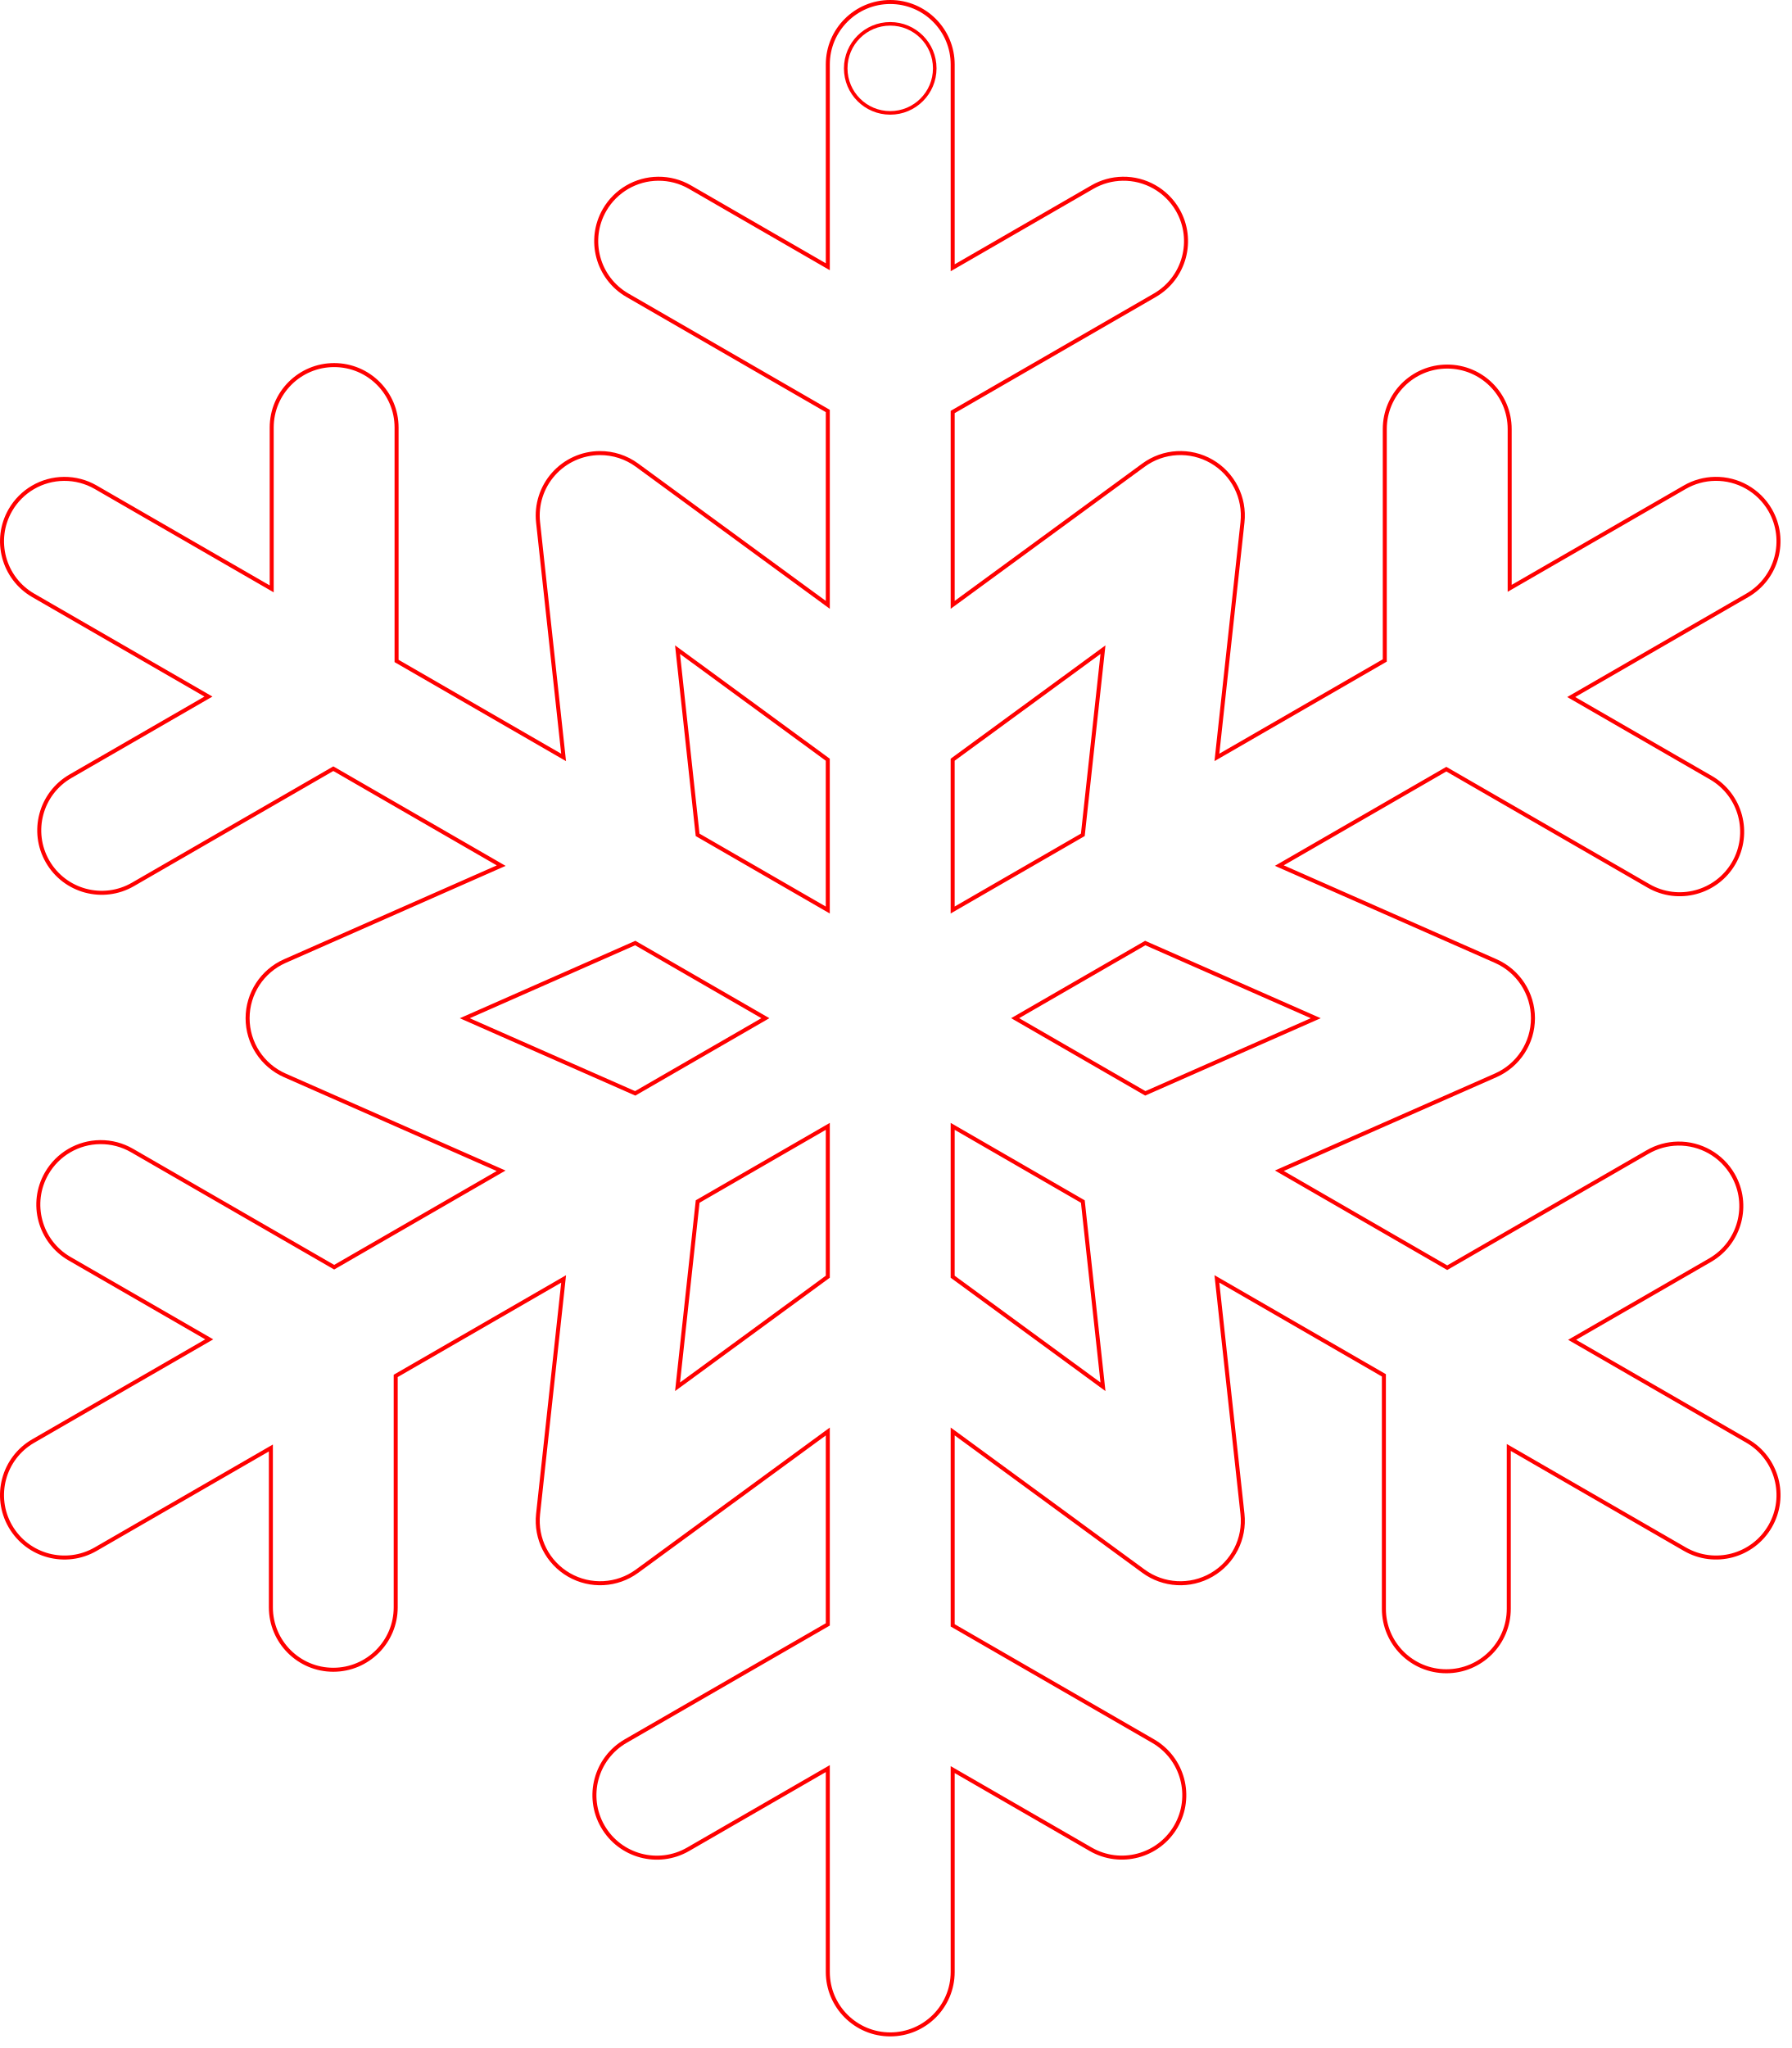
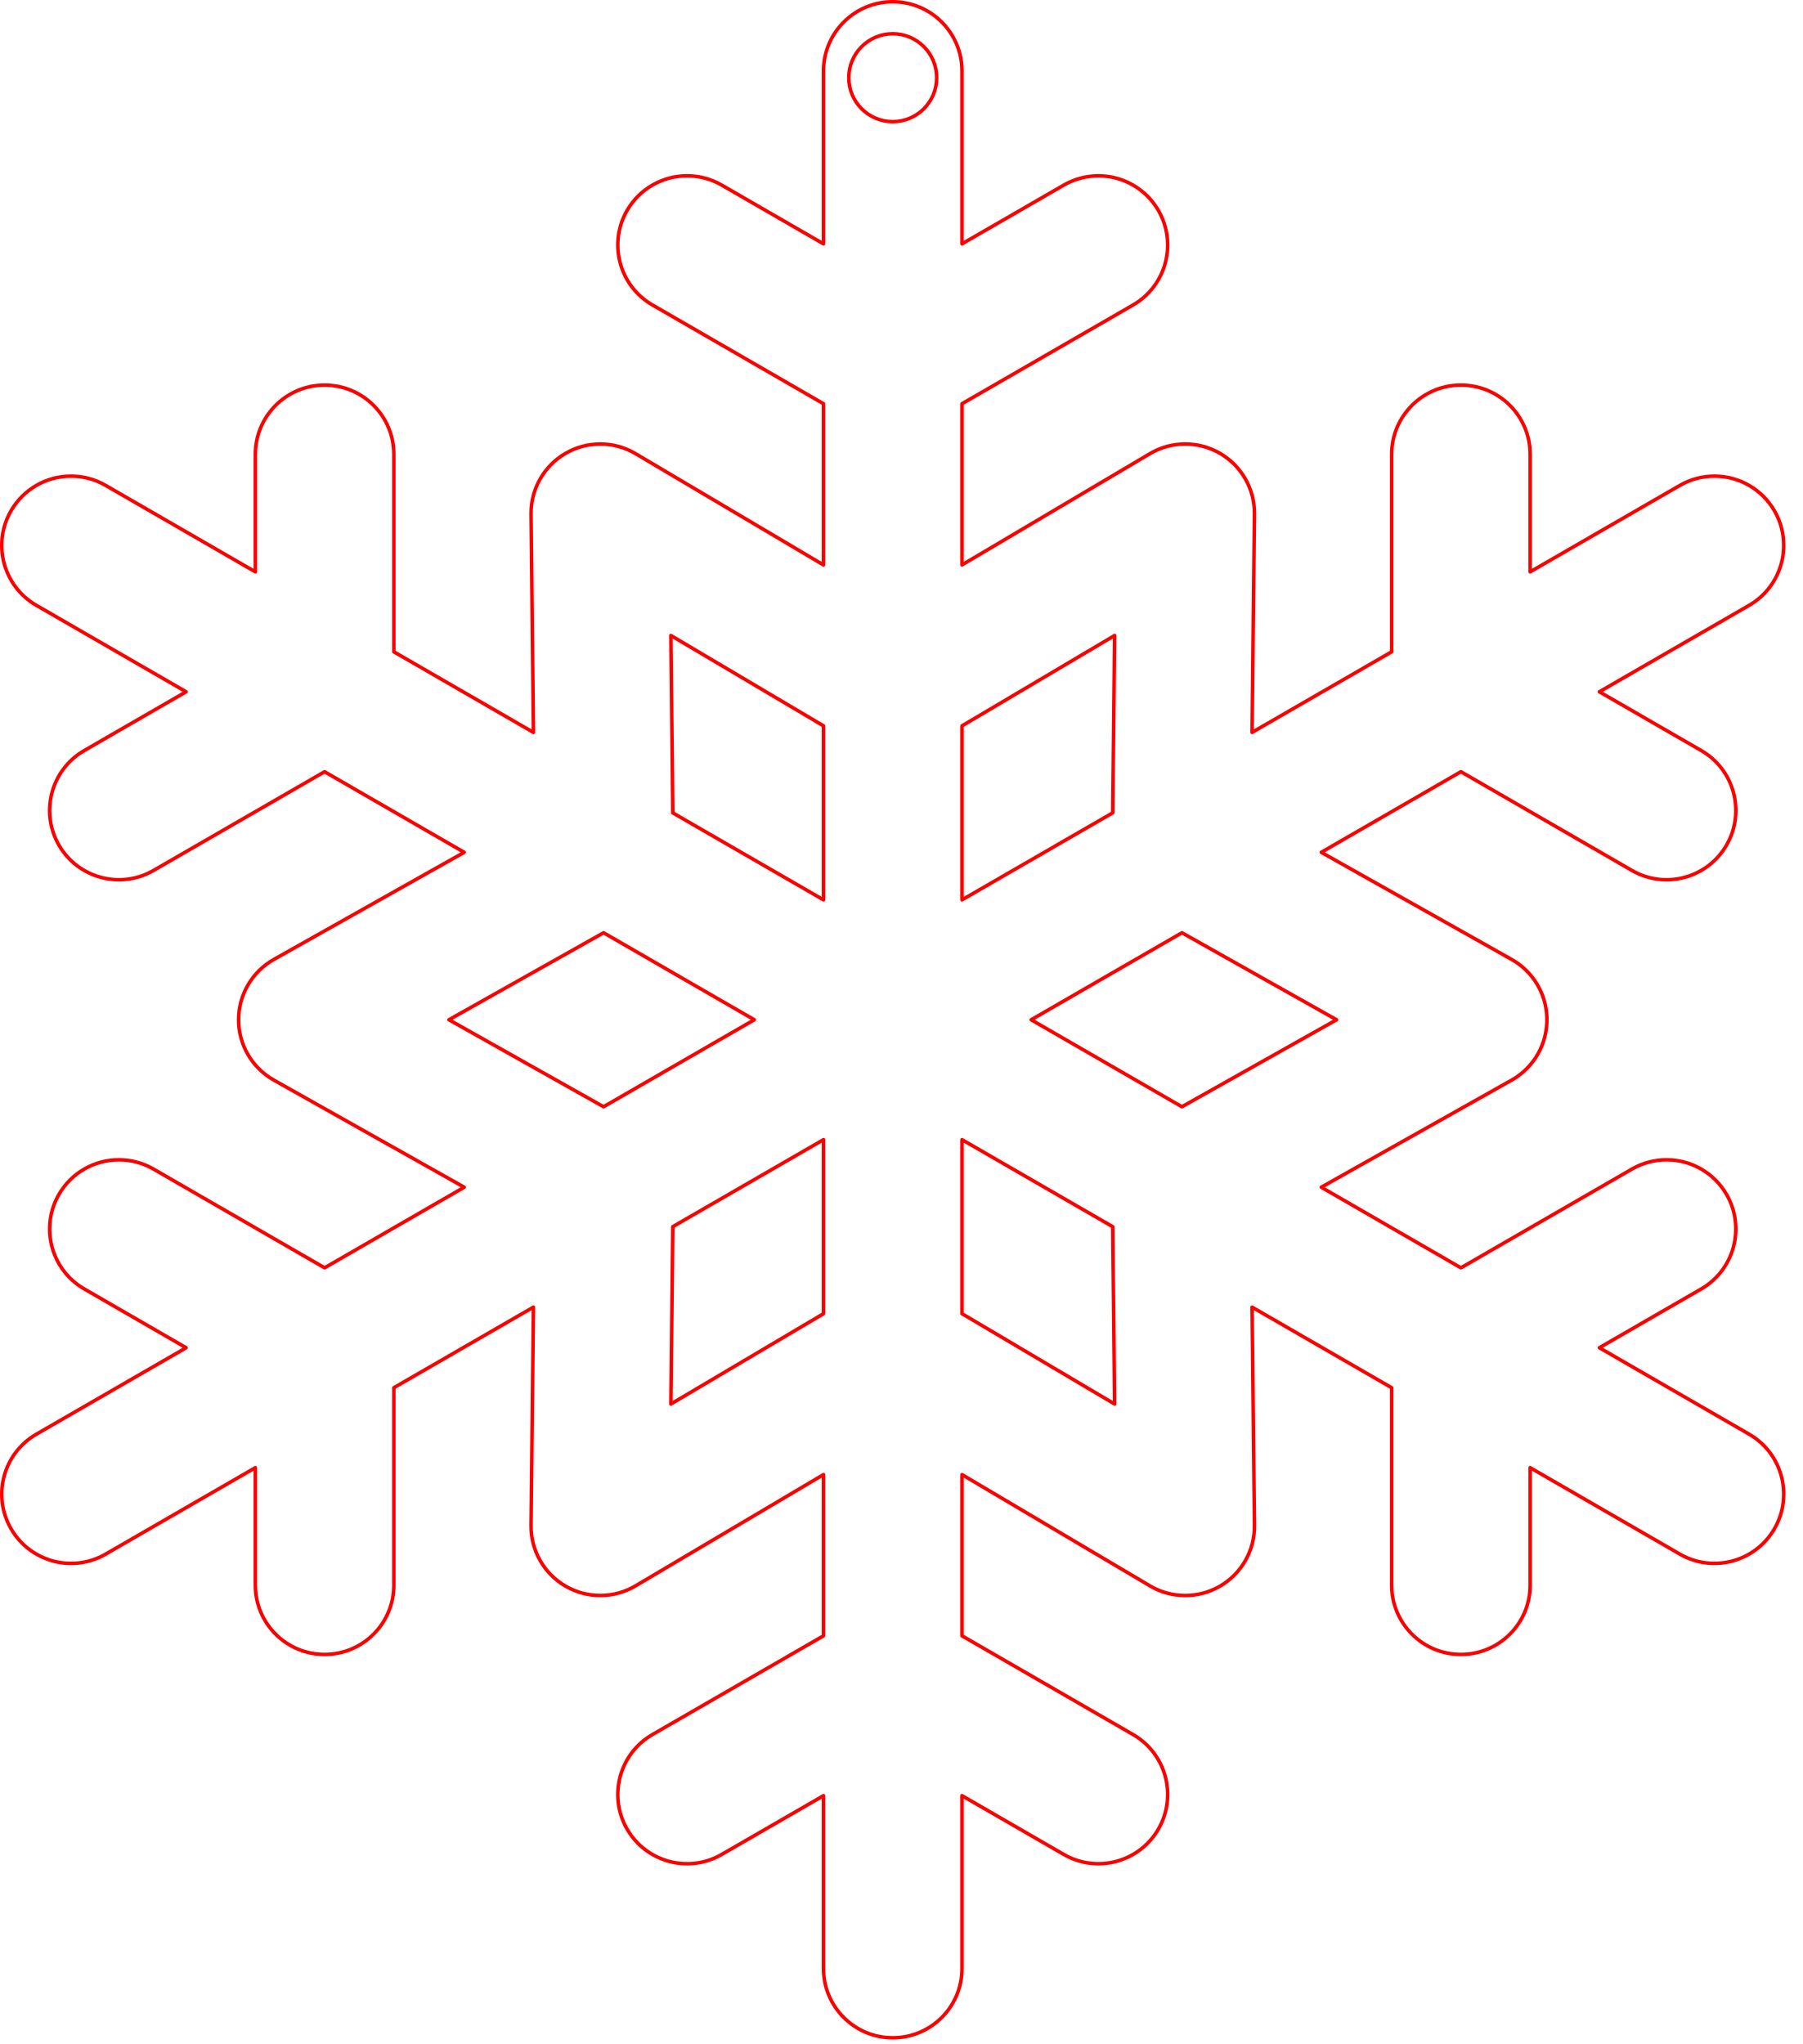
- <svg xmlns="http://www.w3.org/2000/svg" id="svg8" version="1.1" viewBox="0 0 80.5 92" height="92mm" width="80.5mm">
+ <svg xmlns="http://www.w3.org/2000/svg" width="82mm" height="93mm" viewBox="0 0 82 93" version="1.1" id="svg8">
  <defs id="defs2" />
  <g id="layer1">
-     <path d="M 40,0.09 A 2.806,2.806 0 0 0 37.195,2.896 V 11.983 L 30.998,8.404 a 2.806,2.806 0 0 0 -1.427,-0.375 2.806,2.806 0 0 0 -2.407,1.403 2.806,2.806 0 0 0 1.028,3.831 l 9.003,5.199 v 8.709 l -8.573,-6.276 a 2.806,2.806 0 0 0 -1.675,-0.542 2.806,2.806 0 0 0 -2.77,3.11 L 25.324,34.025 17.819,29.692 V 19.206 A 2.806,2.806 0 0 0 15.014,16.4 2.806,2.806 0 0 0 12.208,19.206 v 7.247 L 4.299,21.887 A 2.806,2.806 0 0 0 2.873,21.512 2.806,2.806 0 0 0 0.466,22.915 2.806,2.806 0 0 0 1.494,26.746 l 7.872,4.545 -6.199,3.579 a 2.806,2.806 0 0 0 -1.028,3.832 2.806,2.806 0 0 0 3.834,1.028 l 9.004,-5.199 7.543,4.355 -9.722,4.288 a 2.806,2.806 0 0 0 0,5.134 l 9.719,4.286 -7.502,4.331 -9.083,-5.242 a 2.806,2.806 0 0 0 -1.427,-0.377 2.806,2.806 0 0 0 -2.407,1.403 2.806,2.806 0 0 0 1.028,3.834 l 6.276,3.623 -7.909,4.567 A 2.806,2.806 0 0 0 0.466,68.565 2.806,2.806 0 0 0 4.299,69.591 L 12.171,65.046 v 7.157 a 2.806,2.806 0 0 0 2.805,2.806 2.806,2.806 0 0 0 2.804,-2.806 V 61.808 l 7.545,-4.356 -1.148,10.563 a 2.806,2.806 0 0 0 4.445,2.567 l 8.573,-6.276 v 8.665 L 28.113,78.213 a 2.806,2.806 0 0 0 -1.028,3.834 2.806,2.806 0 0 0 3.834,1.026 l 6.276,-3.624 v 9.134 a 2.806,2.806 0 0 0 2.805,2.806 2.806,2.806 0 0 0 2.806,-2.806 v -9.089 l 6.199,3.578 a 2.806,2.806 0 0 0 3.831,-1.026 2.806,2.806 0 0 0 -1.026,-3.834 l -9.004,-5.198 v -8.71 l 8.573,6.276 a 2.806,2.806 0 0 0 4.448,-2.567 l -1.15,-10.563 7.504,4.333 v 10.487 a 2.806,2.806 0 0 0 2.806,2.806 2.806,2.806 0 0 0 2.806,-2.806 v -7.247 l 7.909,4.567 a 2.806,2.806 0 0 0 3.834,-1.026 2.806,2.806 0 0 0 -1.028,-3.834 l -7.869,-4.543 6.199,-3.578 a 2.806,2.806 0 0 0 1.026,-3.834 2.806,2.806 0 0 0 -2.475,-1.403 2.806,2.806 0 0 0 -1.357,0.377 l -9.005,5.198 -7.542,-4.355 9.721,-4.286 a 2.806,2.806 0 0 0 0,-5.134 l -9.723,-4.288 7.503,-4.332 9.086,5.244 a 2.806,2.806 0 0 0 3.831,-1.028 2.806,2.806 0 0 0 -1.026,-3.832 l -6.279,-3.624 7.91,-4.567 a 2.806,2.806 0 0 0 1.028,-3.832 2.806,2.806 0 0 0 -2.477,-1.402 2.806,2.806 0 0 0 -1.357,0.375 l -7.869,4.543 v -7.156 a 2.806,2.806 0 0 0 -2.806,-2.806 2.806,2.806 0 0 0 -2.806,2.806 v 10.396 l -7.543,4.355 1.149,-10.56 a 2.806,2.806 0 0 0 -4.448,-2.569 l -8.573,6.276 v -8.663 l 9.084,-5.245 A 2.806,2.806 0 0 0 52.915,9.432 2.806,2.806 0 0 0 50.44,8.029 2.806,2.806 0 0 0 49.084,8.404 L 42.806,12.029 V 2.896 a 2.806,2.806 0 0 0 -2.806,-2.806 z m -9.557,29.094 6.751,4.944 v 6.752 l -5.849,-3.377 z m 19.116,0 -0.905,8.318 -5.849,3.377 v -6.751 z m -21.016,13.179 5.847,3.376 -5.849,3.377 -7.657,-3.375 z m 22.915,0 7.661,3.377 -7.658,3.375 -5.849,-3.377 z m -14.263,8.235 v 6.754 l -6.751,4.944 0.903,-8.321 z m 5.611,5.83e-4 5.848,3.377 0.905,8.321 -6.754,-4.944 z" style="color:#000000;font-style:normal;font-variant:normal;font-weight:normal;font-stretch:normal;font-size:medium;line-height:normal;font-family:sans-serif;font-variant-ligatures:normal;font-variant-position:normal;font-variant-caps:normal;font-variant-numeric:normal;font-variant-alternates:normal;font-variant-east-asian:normal;font-feature-settings:normal;font-variation-settings:normal;text-indent:0;text-align:start;text-decoration:none;text-decoration-line:none;text-decoration-style:solid;text-decoration-color:#000000;letter-spacing:normal;word-spacing:normal;text-transform:none;writing-mode:lr-tb;direction:ltr;text-orientation:mixed;dominant-baseline:auto;baseline-shift:baseline;text-anchor:start;white-space:normal;shape-padding:0;shape-margin:0;inline-size:0;clip-rule:nonzero;display:inline;overflow:visible;visibility:visible;opacity:1;isolation:auto;mix-blend-mode:normal;color-interpolation:sRGB;color-interpolation-filters:linearRGB;solid-color:#000000;solid-opacity:1;vector-effect:none;fill:none;fill-opacity:1;fill-rule:nonzero;stroke:#ff0000;stroke-width:0.18;stroke-linecap:round;stroke-linejoin:miter;stroke-miterlimit:4;stroke-dasharray:none;stroke-dashoffset:0;stroke-opacity:1;color-rendering:auto;image-rendering:auto;shape-rendering:auto;text-rendering:auto;enable-background:accumulate;stop-color:#000000;stop-opacity:1" id="path1397" />
-     <circle r="2" cy="3.071" cx="40" id="path1468" style="fill:none;fill-opacity:0.085;stroke:#ff0000;stroke-width:0.16;stroke-linecap:round;stroke-linejoin:round;stroke-miterlimit:4;stroke-dasharray:none" />
+     <g transform="translate(7.319344,8.375159)" id="g1785-7">
+       <path d="M 61.801,63.018 46.338,62.849 38.754,76.324 31.17,62.849 l -15.462,0.169 7.878,-13.306 -7.878,-13.306 15.462,0.169 7.584,-13.475 7.584,13.475 15.462,-0.169 -7.878,13.306 z" style="fill:none;fill-opacity:0.085;stroke:#ff0000;stroke-width:6.3;stroke-linecap:round;stroke-linejoin:round;stroke-miterlimit:4;stroke-dasharray:none" id="path1424-6" transform="matrix(0,0.9999593,-0.9999593,0,199.0107,0.179041)" />
+       <path style="fill:none;stroke:#000000;stroke-width:6.3;stroke-linecap:round;stroke-linejoin:miter;stroke-miterlimit:4;stroke-dasharray:none;stroke-opacity:1" d="M 186.685,17.348 151.566,37.624" id="path1427-0" />
+       <path style="fill:none;stroke:#000000;stroke-width:6.3;stroke-linecap:round;stroke-linejoin:miter;stroke-miterlimit:4;stroke-dasharray:none;stroke-opacity:1" d="m 184.505,29.41 -9.357,-5.402" id="path1429-96" />
+       <path id="path1429-6-6" d="M 175.148,24.008 V 13.204" style="fill:none;stroke:#000000;stroke-width:6.3;stroke-linecap:round;stroke-linejoin:miter;stroke-miterlimit:4;stroke-dasharray:none;stroke-opacity:1" />
+       <path id="path1427-1-4" d="M 186.685,60.515 151.566,40.24" style="fill:none;stroke:#000000;stroke-width:6.3;stroke-linecap:round;stroke-linejoin:miter;stroke-miterlimit:4;stroke-dasharray:none;stroke-opacity:1" />
+       <path id="path1429-7-6" d="m 175.148,64.659 v -10.804" style="fill:none;stroke:#000000;stroke-width:6.3;stroke-linecap:round;stroke-linejoin:miter;stroke-miterlimit:4;stroke-dasharray:none;stroke-opacity:1" />
+       <path style="fill:none;stroke:#000000;stroke-width:6.3;stroke-linecap:round;stroke-linejoin:miter;stroke-miterlimit:4;stroke-dasharray:none;stroke-opacity:1" d="m 175.148,53.855 9.357,-5.402" id="path1429-6-2-5" />
+       <path id="path1427-8-6" d="M 149.301,82.099 V 41.548" style="fill:none;stroke:#000000;stroke-width:6.3;stroke-linecap:round;stroke-linejoin:miter;stroke-miterlimit:4;stroke-dasharray:none;stroke-opacity:1" />
+       <path id="path1429-1-9" d="m 139.944,74.18 9.357,-5.402" style="fill:none;stroke:#000000;stroke-width:6.3;stroke-linecap:round;stroke-linejoin:miter;stroke-miterlimit:4;stroke-dasharray:none;stroke-opacity:1" />
+       <path style="fill:none;stroke:#000000;stroke-width:6.3;stroke-linecap:round;stroke-linejoin:miter;stroke-miterlimit:4;stroke-dasharray:none;stroke-opacity:1" d="m 149.301,68.778 9.357,5.402" id="path1429-6-3-4" />
+       <path id="path1427-6-5" d="M 111.916,60.515 147.035,40.24" style="fill:none;stroke:#000000;stroke-width:6.3;stroke-linecap:round;stroke-linejoin:miter;stroke-miterlimit:4;stroke-dasharray:none;stroke-opacity:1" />
+       <path id="path1429-9-1" d="m 114.096,48.453 9.357,5.402" style="fill:none;stroke:#000000;stroke-width:6.3;stroke-linecap:round;stroke-linejoin:miter;stroke-miterlimit:4;stroke-dasharray:none;stroke-opacity:1" />
+       <path style="fill:none;stroke:#000000;stroke-width:6.3;stroke-linecap:round;stroke-linejoin:miter;stroke-miterlimit:4;stroke-dasharray:none;stroke-opacity:1" d="m 123.453,53.855 v 10.804" id="path1429-6-8-8" />
+       <path id="path1427-3-8" d="m 111.916,17.348 35.119,20.276" style="fill:none;stroke:#000000;stroke-width:6.3;stroke-linecap:round;stroke-linejoin:miter;stroke-miterlimit:4;stroke-dasharray:none;stroke-opacity:1" />
+       <path id="path1429-63-9" d="M 123.453,13.204 V 24.008" style="fill:none;stroke:#000000;stroke-width:6.3;stroke-linecap:round;stroke-linejoin:miter;stroke-miterlimit:4;stroke-dasharray:none;stroke-opacity:1" />
+       <path style="fill:none;stroke:#000000;stroke-width:6.3;stroke-linecap:round;stroke-linejoin:miter;stroke-miterlimit:4;stroke-dasharray:none;stroke-opacity:1" d="m 123.453,24.008 -9.357,5.402" id="path1429-6-80-8" />
+       <path id="path1427-84-9" d="M 149.301,-4.236 V 36.316" style="fill:none;stroke:#000000;stroke-width:6.3;stroke-linecap:round;stroke-linejoin:miter;stroke-miterlimit:4;stroke-dasharray:none;stroke-opacity:1" />
+       <path id="path1429-19-7" d="m 158.657,3.683 -9.357,5.402" style="fill:none;stroke:#000000;stroke-width:6.3;stroke-linecap:round;stroke-linejoin:miter;stroke-miterlimit:4;stroke-dasharray:none;stroke-opacity:1" />
+       <path style="fill:none;stroke:#000000;stroke-width:6.3;stroke-linecap:round;stroke-linejoin:miter;stroke-miterlimit:4;stroke-dasharray:none;stroke-opacity:1" d="m 149.301,9.085 -9.357,-5.402" id="path1429-6-9-2" />
+     </g>
+     <g transform="translate(-108.6857,7.466629)" id="g1973">
+       <path id="path1881" style="color:#000000;font-style:normal;font-variant:normal;font-weight:normal;font-stretch:normal;font-size:medium;line-height:normal;font-family:sans-serif;font-variant-ligatures:normal;font-variant-position:normal;font-variant-caps:normal;font-variant-numeric:normal;font-variant-alternates:normal;font-variant-east-asian:normal;font-feature-settings:normal;font-variation-settings:normal;text-indent:0;text-align:start;text-decoration:none;text-decoration-line:none;text-decoration-style:solid;text-decoration-color:#000000;letter-spacing:normal;word-spacing:normal;text-transform:none;writing-mode:lr-tb;direction:ltr;text-orientation:mixed;dominant-baseline:auto;baseline-shift:baseline;text-anchor:start;white-space:normal;shape-padding:0;shape-margin:0;inline-size:0;clip-rule:nonzero;display:inline;overflow:visible;visibility:visible;opacity:1;isolation:auto;mix-blend-mode:normal;color-interpolation:sRGB;color-interpolation-filters:linearRGB;solid-color:#000000;solid-opacity:1;vector-effect:none;fill:none;fill-opacity:1;fill-rule:nonzero;stroke:#ff0000;stroke-width:0.605;stroke-linecap:round;stroke-linejoin:round;stroke-miterlimit:4;stroke-dasharray:none;stroke-dashoffset:0;stroke-opacity:1;color-rendering:auto;image-rendering:auto;shape-rendering:auto;text-rendering:auto;enable-background:accumulate;stop-color:#000000;stop-opacity:1" d="m 564.287,-27.918 a 11.905,11.905 0 0 0 -11.908,11.906 V 13.715 L 534.877,3.609 a 11.905,11.905 0 0 0 -5.928,-1.594 11.905,11.905 0 0 0 -10.342,5.949 11.905,11.905 0 0 0 4.363,16.262 l 29.408,16.98 V 68.928 L 520.061,49.793 a 11.907,11.907 0 0 0 -17.967,10.379 l 0.41,37.555 -24.002,-13.859 V 49.902 A 11.905,11.905 0 0 0 466.594,38.002 11.905,11.905 0 0 0 454.688,49.902 V 70.117 L 428.947,55.254 a 11.905,11.905 0 0 0 -5.928,-1.596 11.905,11.905 0 0 0 -10.342,5.957 11.905,11.905 0 0 0 4.361,16.264 l 25.742,14.861 -17.504,10.104 a 11.905,11.905 0 0 0 -4.361,16.27 11.905,11.905 0 0 0 16.262,4.355 l 29.414,-16.98 24.008,13.859 -32.73,18.424 a 11.907,11.907 0 0 0 0,20.75 l 32.732,18.418 -24.008,13.861 -29.416,-16.982 a 11.905,11.905 0 0 0 -5.92,-1.596 11.905,11.905 0 0 0 -10.342,5.949 11.905,11.905 0 0 0 4.361,16.264 l 17.508,10.109 -25.746,14.863 a 11.905,11.905 0 0 0 -4.361,16.262 11.905,11.905 0 0 0 16.27,4.363 l 25.74,-14.863 v 20.215 a 11.905,11.905 0 0 0 11.906,11.9 11.905,11.905 0 0 0 11.908,-11.9 v -33.965 l 24.002,-13.859 -0.41,37.551 a 11.907,11.907 0 0 0 17.967,10.379 l 32.318,-19.135 v 27.725 l -29.408,16.979 a 11.905,11.905 0 0 0 -4.363,16.264 11.905,11.905 0 0 0 16.27,4.354 l 17.502,-10.105 v 29.727 a 11.905,11.905 0 0 0 11.908,11.908 11.905,11.905 0 0 0 11.906,-11.908 v -29.727 l 17.502,10.105 a 11.905,11.905 0 0 0 16.264,-4.354 11.905,11.905 0 0 0 -4.355,-16.264 l -29.41,-16.979 v -27.721 l 32.312,19.131 a 11.907,11.907 0 0 0 17.975,-10.379 l -0.41,-37.549 24.002,13.859 v 33.963 a 11.905,11.905 0 0 0 11.906,11.9 11.905,11.905 0 0 0 11.906,-11.9 v -20.215 l 25.742,14.863 a 11.905,11.905 0 0 0 16.262,-4.363 11.905,11.905 0 0 0 -4.355,-16.262 l -25.748,-14.865 17.51,-10.107 a 11.905,11.905 0 0 0 4.355,-16.264 11.905,11.905 0 0 0 -10.246,-5.949 11.905,11.905 0 0 0 -6.016,1.596 l -29.408,16.982 -24.01,-13.861 32.732,-18.418 a 11.907,11.907 0 0 0 6.061,-10.756 11.907,11.907 0 0 0 -6.061,-9.994 l -32.73,-18.424 24.008,-13.861 29.408,16.982 a 11.905,11.905 0 0 0 16.262,-4.355 11.905,11.905 0 0 0 -4.355,-16.27 L 685.789,90.742 711.533,75.879 a 11.905,11.905 0 0 0 4.355,-16.264 11.905,11.905 0 0 0 -10.254,-5.957 11.905,11.905 0 0 0 -6.008,1.596 L 673.885,70.117 V 49.902 A 11.905,11.905 0 0 0 661.979,38.002 11.905,11.905 0 0 0 650.072,49.902 v 33.963 l -24.002,13.859 0.41,-37.553 A 11.907,11.907 0 0 0 608.506,49.793 l -32.312,19.131 V 41.207 l 29.41,-16.98 a 11.905,11.905 0 0 0 4.355,-16.262 11.905,11.905 0 0 0 -10.254,-5.949 11.905,11.905 0 0 0 -6.01,1.594 l -17.502,10.105 v -29.727 a 11.905,11.905 0 0 0 -11.906,-11.906 z M 526.135,81.062 552.379,96.602 V 126.525 L 526.467,111.564 Z m 76.303,0 -0.33,30.498 -25.914,14.963 V 96.602 Z m -87.875,51.119 25.916,14.961 -25.914,14.961 -26.586,-14.961 z m 99.447,0 26.584,14.961 -26.586,14.961 -25.914,-14.959 z m -61.631,35.58 v 29.926 l -26.244,15.535 0.332,-30.5 z m 23.814,0.002 25.914,14.963 0.33,30.496 -26.244,-15.535 z" transform="scale(0.2645833)" />
+       <circle style="fill:none;fill-opacity:0.085;stroke:#ff0000;stroke-width:0.16;stroke-linecap:round;stroke-linejoin:round;stroke-miterlimit:4;stroke-dasharray:none" id="path1468-9" cx="149.3" cy="-3.931" r="2" />
+     </g>
  </g>
</svg>
